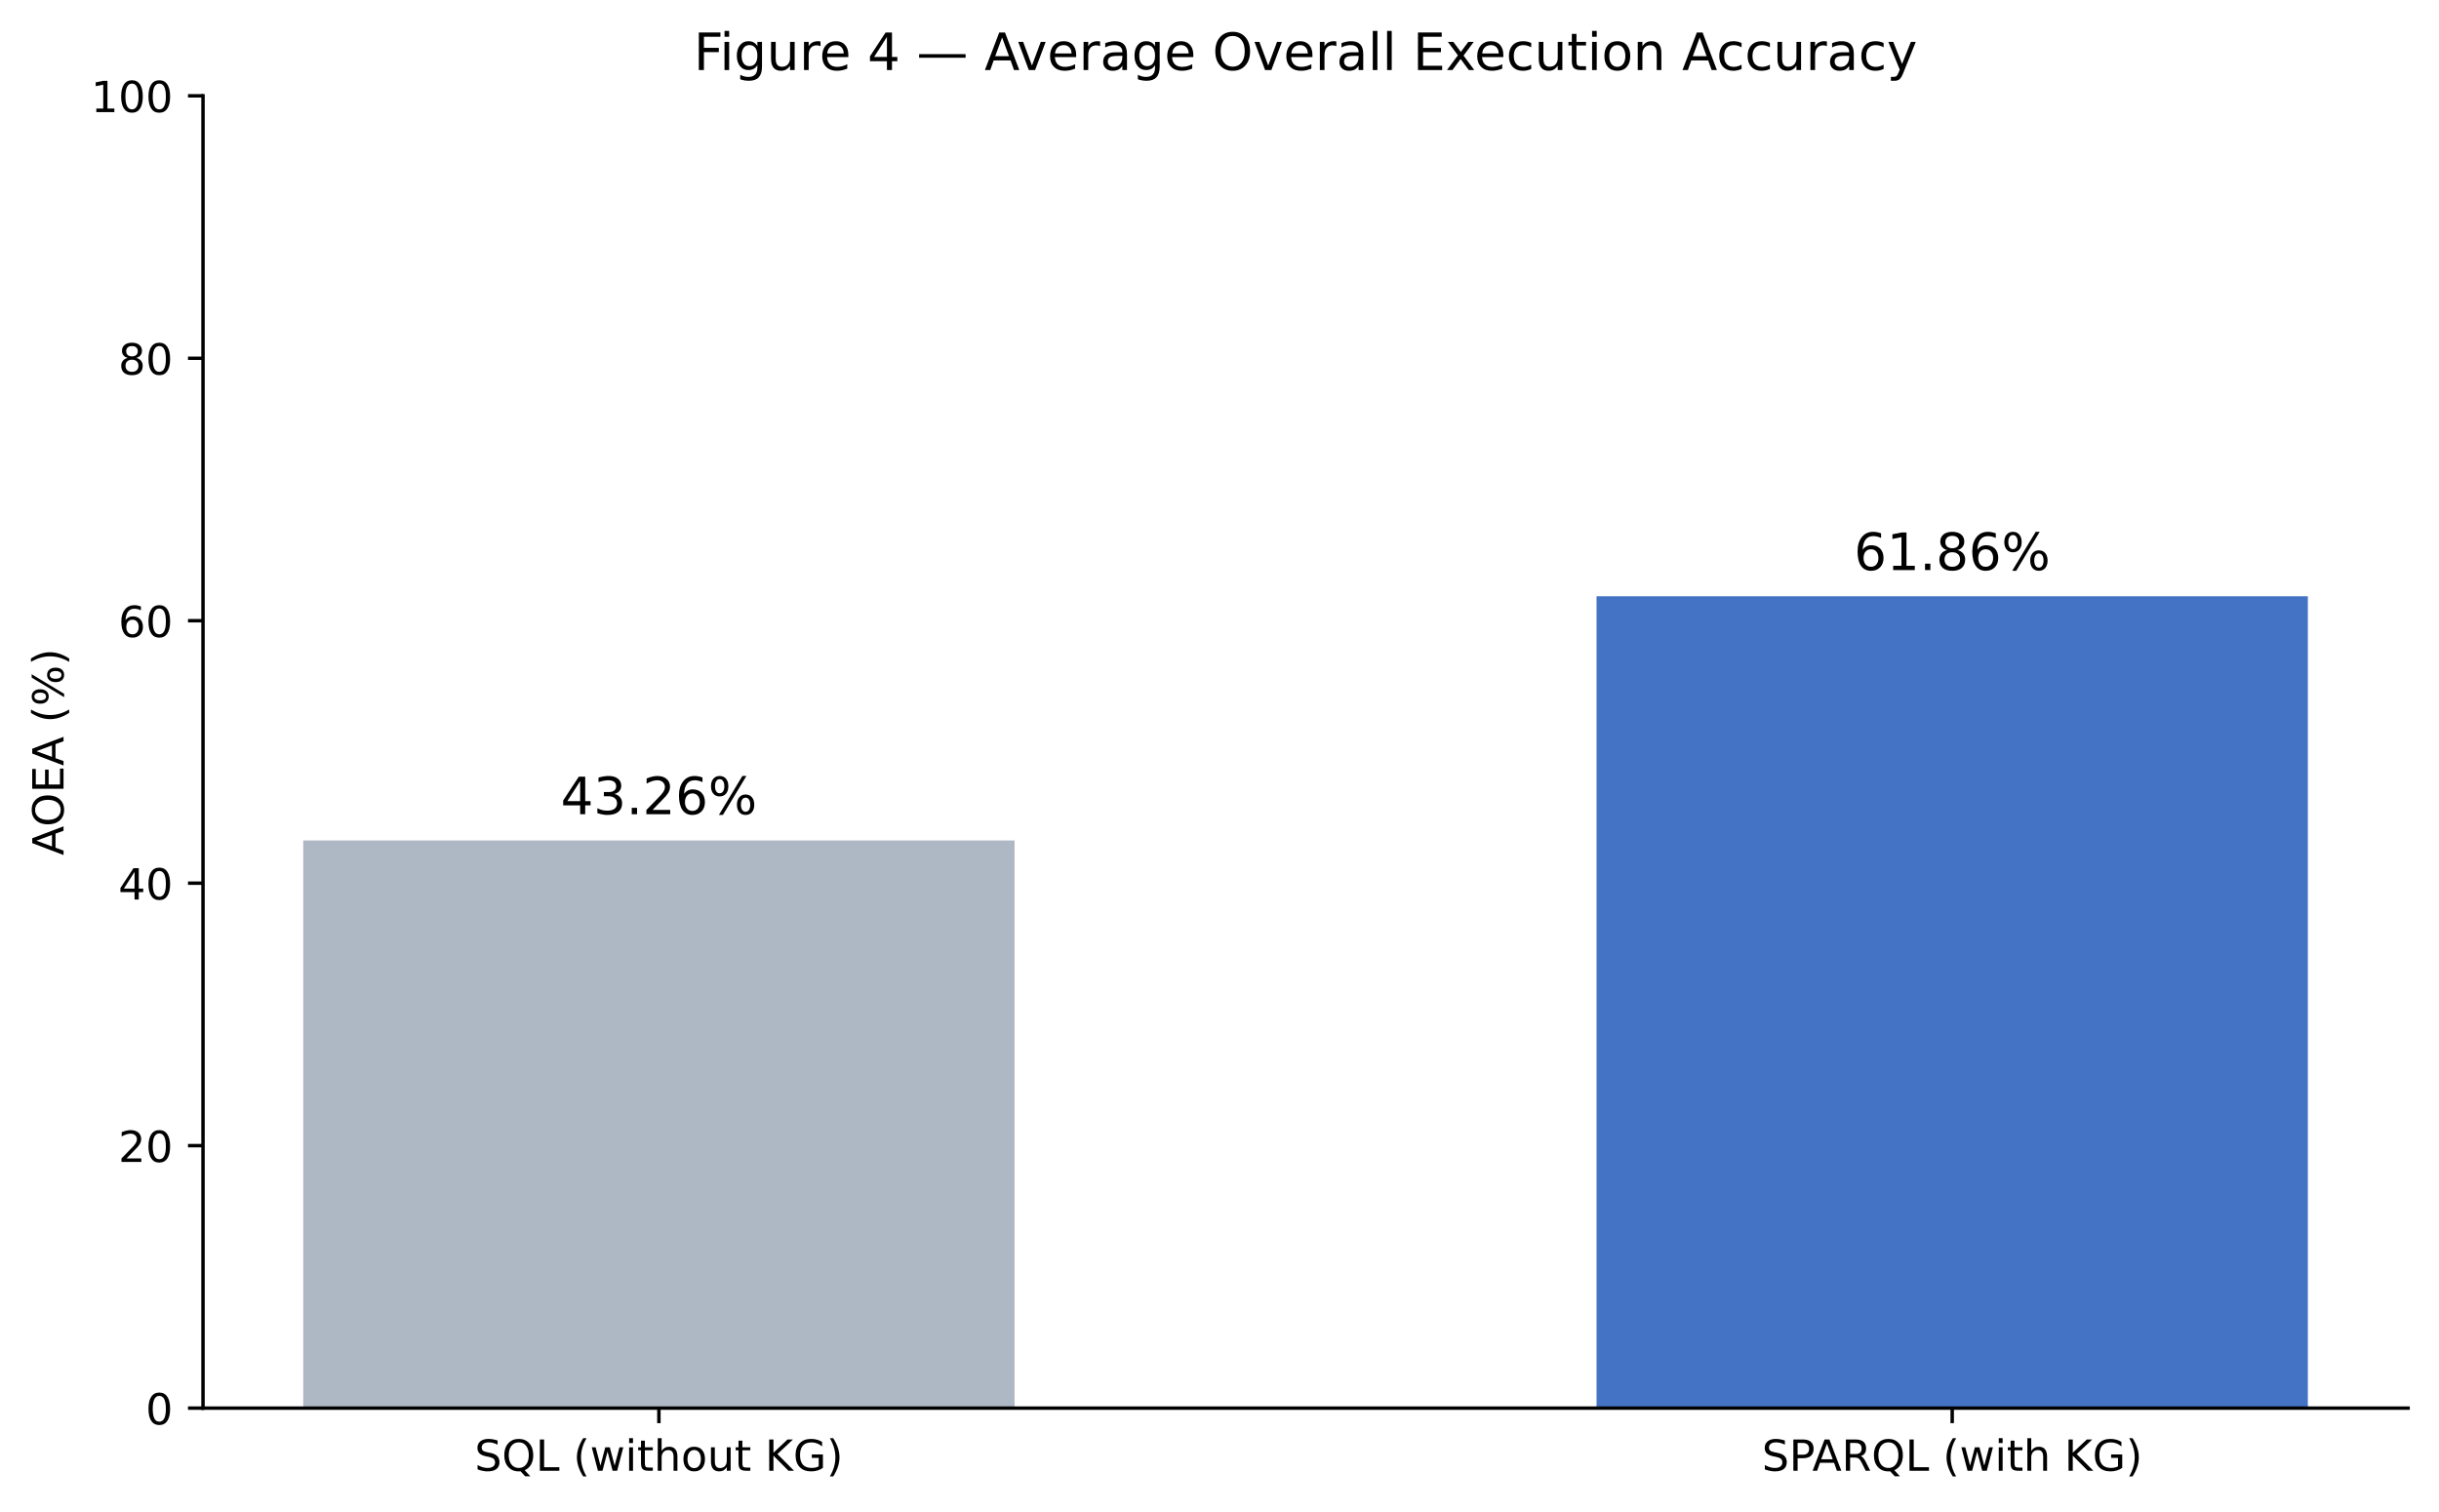
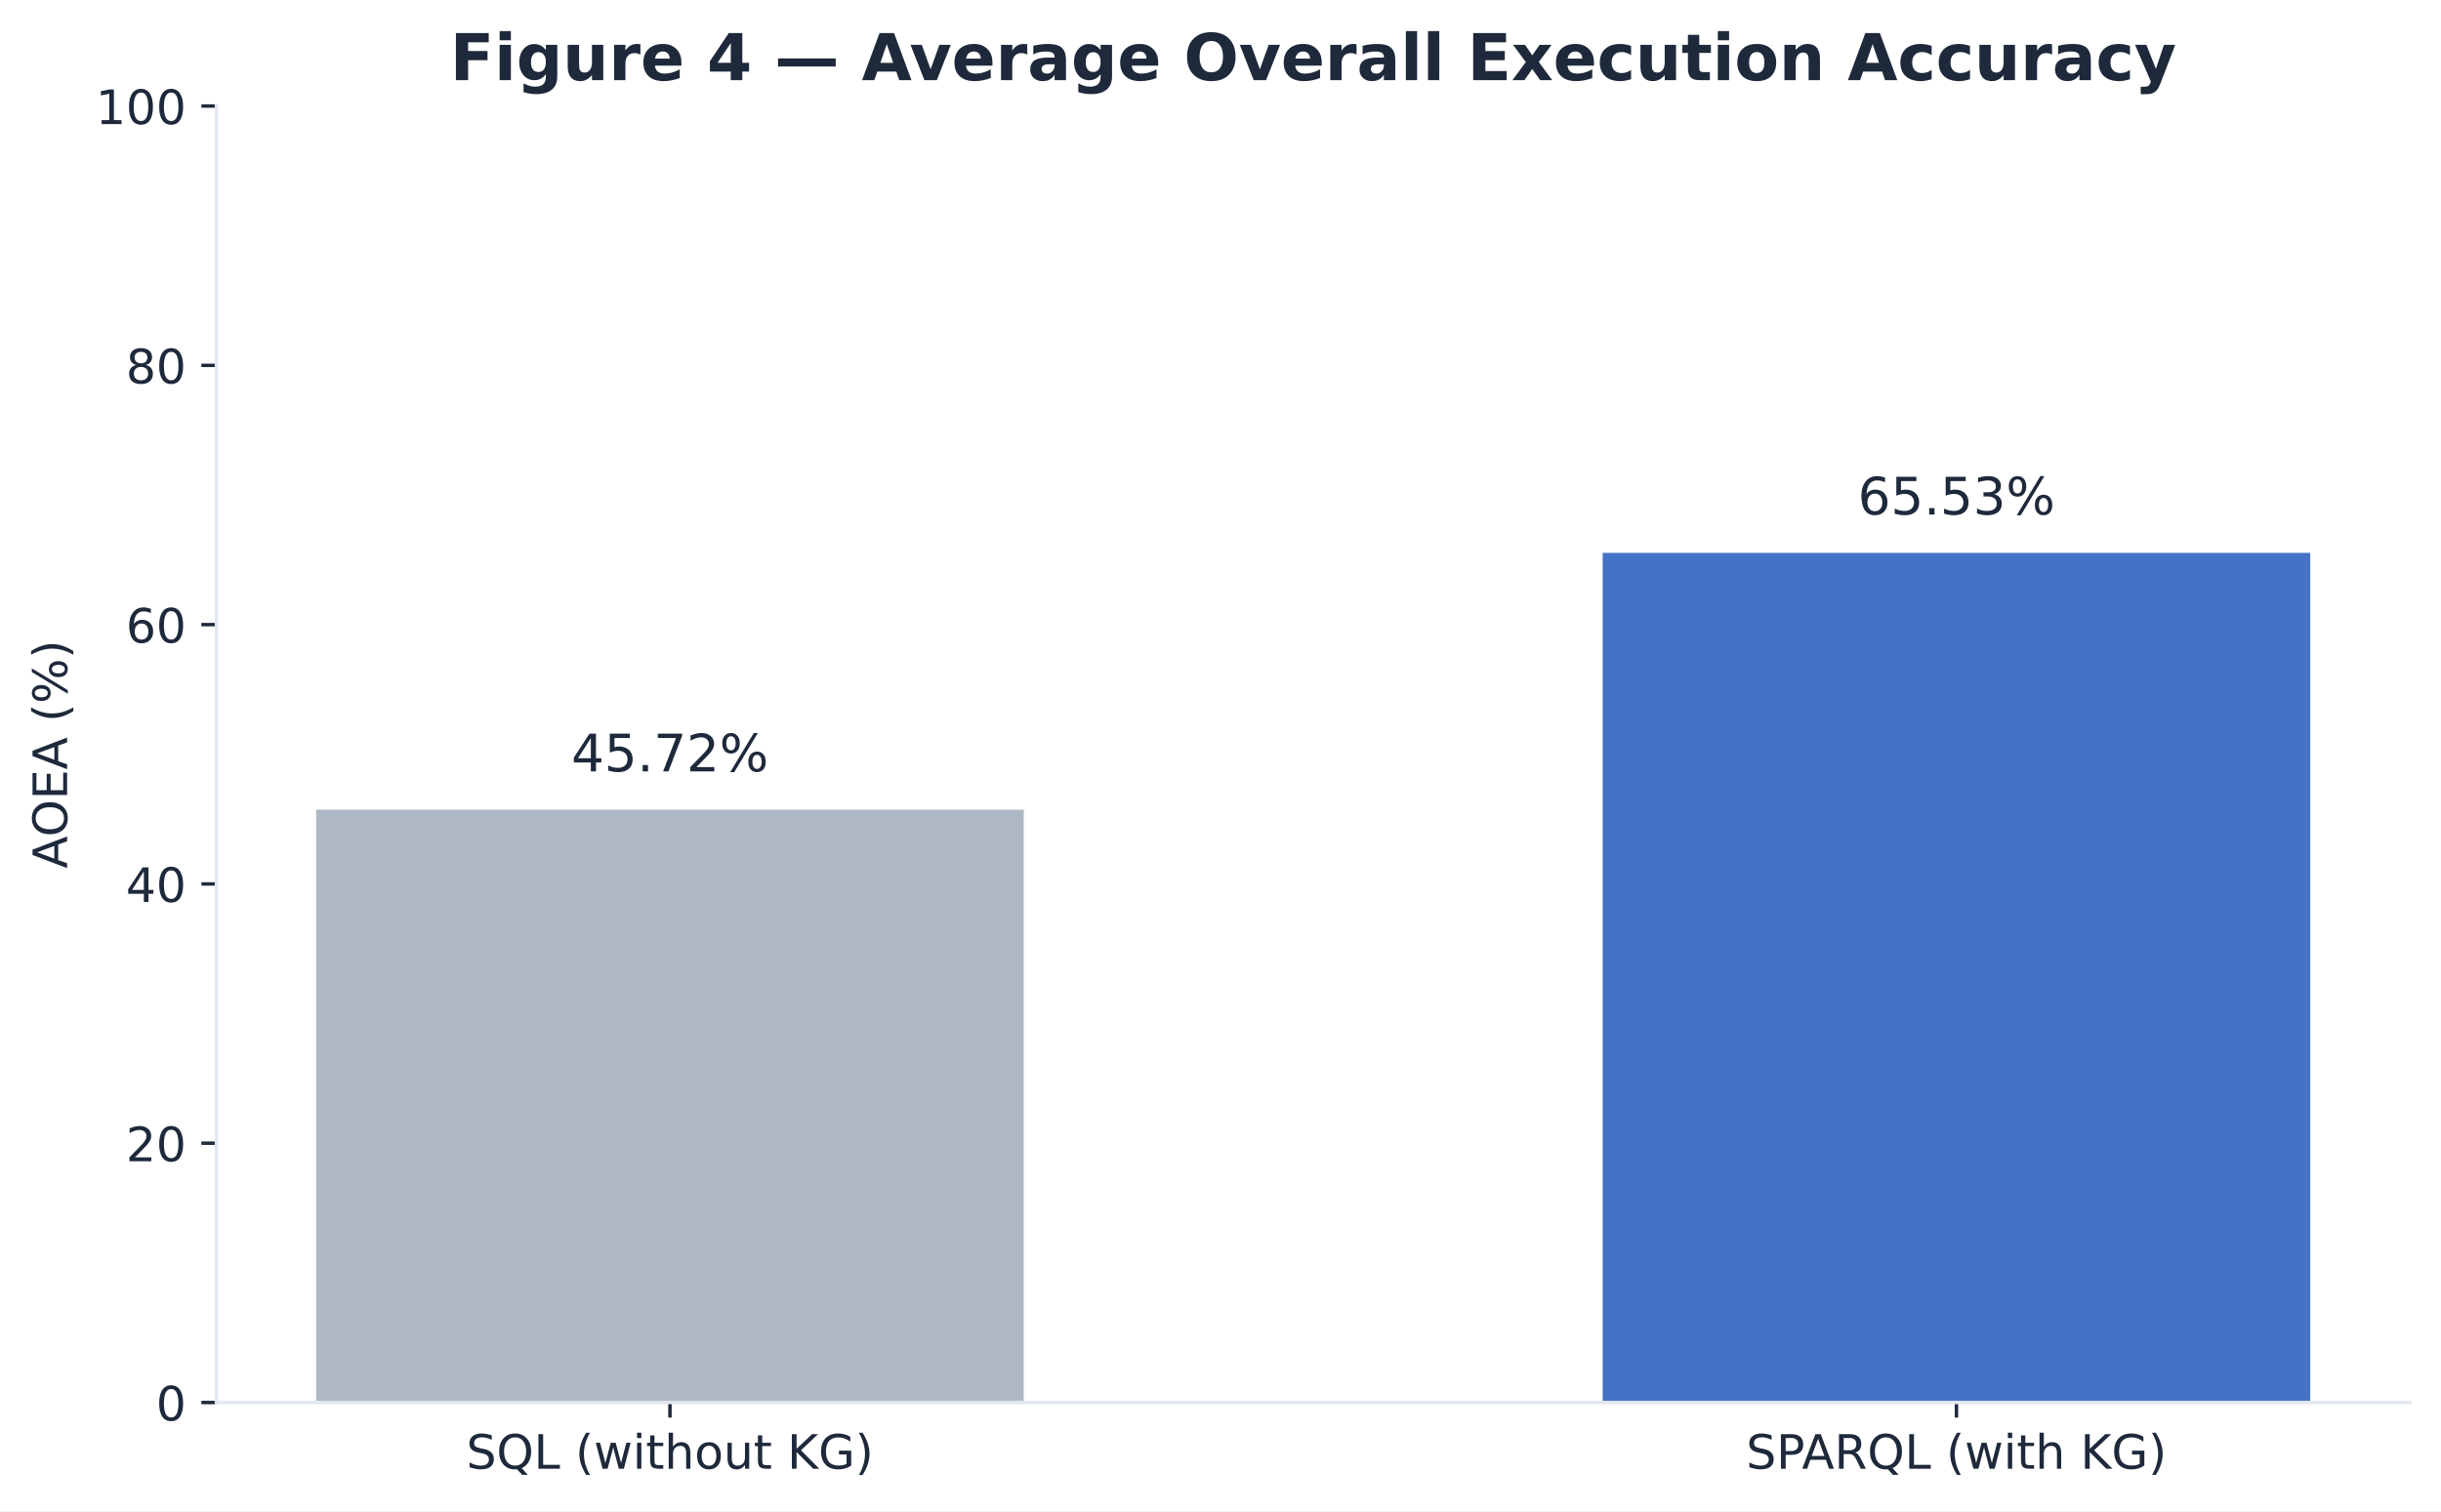
- <svg xmlns="http://www.w3.org/2000/svg" xmlns:xlink="http://www.w3.org/1999/xlink" width="568.125pt" height="352.237pt" viewBox="0 0 568.125 352.237" version="1.1">
+ <svg xmlns="http://www.w3.org/2000/svg" xmlns:xlink="http://www.w3.org/1999/xlink" width="566.036pt" height="350.519pt" viewBox="0 0 566.036 350.519" version="1.1">
  <defs>
    <style type="text/css">*{stroke-linejoin: round; stroke-linecap: butt}</style>
  </defs>
  <g id="figure_1">
    <g id="patch_1">
-       <path d="M 0 352.237  L 568.125 352.237  L 568.125 0  L 0 0  z " style="fill: #ffffff" />
+       <path d="M 0 350.519  L 566.036 350.519  L 566.036 0  L 0 0  z " style="fill: #ffffff" />
    </g>
    <g id="axes_1">
      <g id="patch_2">
-         <path d="M 47.288 328.036  L 560.925 328.036  L 560.925 22.318  L 47.288 22.318  z " style="fill: #ffffff" />
+         <path d="M 50.196 325.318  L 558.836 325.318  L 558.836 24.598  L 50.196 24.598  z " style="fill: #ffffff" />
      </g>
      <g id="patch_3">
-         <path d="M 70.635 328.036  L 236.324 328.036  L 236.324 195.795  L 70.635 195.795  z " clip-path="url(#p7112690b7d)" style="fill: #aeb7c4" />
+         <path d="M 73.316 325.318  L 237.394 325.318  L 237.394 187.826  L 73.316 187.826  z " clip-path="url(#p7157baded5)" style="fill: #aeb7c4" />
      </g>
      <g id="patch_4">
-         <path d="M 371.888 328.036  L 537.578 328.036  L 537.578 138.917  L 371.888 138.917  z " clip-path="url(#p7112690b7d)" style="fill: #4472c4" />
+         <path d="M 371.639 325.318  L 535.716 325.318  L 535.716 128.241  L 371.639 128.241  z " clip-path="url(#p7157baded5)" style="fill: #4472c4" />
      </g>
      <g id="matplotlib.axis_1">
        <g id="xtick_1">
          <g id="line2d_1">
            <defs>
-               <path id="mfce8370726" d="M 0 0  L 0 3.5  " style="stroke: #000000; stroke-width: 0.8" />
+               <path id="maf6b4e44f2" d="M 0 0  L 0 3.5  " style="stroke: #1e293b; stroke-width: 0.8" />
            </defs>
            <g>
-               <use xlink:href="#mfce8370726" x="153.479" y="328.036" style="stroke: #000000; stroke-width: 0.8" />
+               <use xlink:href="#maf6b4e44f2" x="155.355" y="325.318" style="fill: #1e293b; stroke: #1e293b; stroke-width: 0.8" />
            </g>
          </g>
          <g id="text_1">
-             <g transform="translate(110.5552 342.6342) scale(0.1 -0.1)">
-               <defs>
-                 <path id="DejaVuSans-36" d="M 3425 4513  L 3425 3897  Q 3066 4069 2747 4153  Q 2428 4238 2131 4238  Q 1616 4238 1336 4038  Q 1056 3838 1056 3469  Q 1056 3159 1242 3001  Q 1428 2844 1947 2747  L 2328 2669  Q 3034 2534 3370 2195  Q 3706 1856 3706 1288  Q 3706 609 3251 259  Q 2797 -91 1919 -91  Q 1588 -91 1214 -16  Q 841 59 441 206  L 441 856  Q 825 641 1194 531  Q 1563 422 1919 422  Q 2459 422 2753 634  Q 3047 847 3047 1241  Q 3047 1584 2836 1778  Q 2625 1972 2144 2069  L 1759 2144  Q 1053 2284 737 2584  Q 422 2884 422 3419  Q 422 4038 858 4394  Q 1294 4750 2059 4750  Q 2388 4750 2728 4690  Q 3069 4631 3425 4513  z " transform="scale(0.015625)" />
-                 <path id="DejaVuSans-34" d="M 2522 4238  Q 1834 4238 1429 3725  Q 1025 3213 1025 2328  Q 1025 1447 1429 934  Q 1834 422 2522 422  Q 3209 422 3611 934  Q 4013 1447 4013 2328  Q 4013 3213 3611 3725  Q 3209 4238 2522 4238  z M 3406 84  L 4238 -825  L 3475 -825  L 2784 -78  Q 2681 -84 2626 -87  Q 2572 -91 2522 -91  Q 1538 -91 948 567  Q 359 1225 359 2328  Q 359 3434 948 4092  Q 1538 4750 2522 4750  Q 3503 4750 4090 4092  Q 4678 3434 4678 2328  Q 4678 1516 4351 937  Q 4025 359 3406 84  z " transform="scale(0.015625)" />
-                 <path id="DejaVuSans-2f" d="M 628 4666  L 1259 4666  L 1259 531  L 3531 531  L 3531 0  L 628 0  L 628 4666  z " transform="scale(0.015625)" />
-                 <path id="DejaVuSans-3" transform="scale(0.015625)" />
-                 <path id="DejaVuSans-b" d="M 1984 4856  Q 1566 4138 1362 3434  Q 1159 2731 1159 2009  Q 1159 1288 1364 580  Q 1569 -128 1984 -844  L 1484 -844  Q 1016 -109 783 600  Q 550 1309 550 2009  Q 550 2706 781 3412  Q 1013 4119 1484 4856  L 1984 4856  z " transform="scale(0.015625)" />
-                 <path id="DejaVuSans-5a" d="M 269 3500  L 844 3500  L 1563 769  L 2278 3500  L 2956 3500  L 3675 769  L 4391 3500  L 4966 3500  L 4050 0  L 3372 0  L 2619 2869  L 1863 0  L 1184 0  L 269 3500  z " transform="scale(0.015625)" />
-                 <path id="DejaVuSans-4c" d="M 603 3500  L 1178 3500  L 1178 0  L 603 0  L 603 3500  z M 603 4863  L 1178 4863  L 1178 4134  L 603 4134  L 603 4863  z " transform="scale(0.015625)" />
-                 <path id="DejaVuSans-57" d="M 1172 4494  L 1172 3500  L 2356 3500  L 2356 3053  L 1172 3053  L 1172 1153  Q 1172 725 1289 603  Q 1406 481 1766 481  L 2356 481  L 2356 0  L 1766 0  Q 1100 0 847 248  Q 594 497 594 1153  L 594 3053  L 172 3053  L 172 3500  L 594 3500  L 594 4494  L 1172 4494  z " transform="scale(0.015625)" />
-                 <path id="DejaVuSans-4b" d="M 3513 2113  L 3513 0  L 2938 0  L 2938 2094  Q 2938 2591 2744 2837  Q 2550 3084 2163 3084  Q 1697 3084 1428 2787  Q 1159 2491 1159 1978  L 1159 0  L 581 0  L 581 4863  L 1159 4863  L 1159 2956  Q 1366 3272 1645 3428  Q 1925 3584 2291 3584  Q 2894 3584 3203 3211  Q 3513 2838 3513 2113  z " transform="scale(0.015625)" />
-                 <path id="DejaVuSans-52" d="M 1959 3097  Q 1497 3097 1228 2736  Q 959 2375 959 1747  Q 959 1119 1226 758  Q 1494 397 1959 397  Q 2419 397 2687 759  Q 2956 1122 2956 1747  Q 2956 2369 2687 2733  Q 2419 3097 1959 3097  z M 1959 3584  Q 2709 3584 3137 3096  Q 3566 2609 3566 1747  Q 3566 888 3137 398  Q 2709 -91 1959 -91  Q 1206 -91 779 398  Q 353 888 353 1747  Q 353 2609 779 3096  Q 1206 3584 1959 3584  z " transform="scale(0.015625)" />
-                 <path id="DejaVuSans-58" d="M 544 1381  L 544 3500  L 1119 3500  L 1119 1403  Q 1119 906 1312 657  Q 1506 409 1894 409  Q 2359 409 2629 706  Q 2900 1003 2900 1516  L 2900 3500  L 3475 3500  L 3475 0  L 2900 0  L 2900 538  Q 2691 219 2414 64  Q 2138 -91 1772 -91  Q 1169 -91 856 284  Q 544 659 544 1381  z M 1991 3584  L 1991 3584  z " transform="scale(0.015625)" />
-                 <path id="DejaVuSans-2e" d="M 628 4666  L 1259 4666  L 1259 2694  L 3353 4666  L 4166 4666  L 1850 2491  L 4331 0  L 3500 0  L 1259 2247  L 1259 0  L 628 0  L 628 4666  z " transform="scale(0.015625)" />
-                 <path id="DejaVuSans-2a" d="M 3809 666  L 3809 1919  L 2778 1919  L 2778 2438  L 4434 2438  L 4434 434  Q 4069 175 3628 42  Q 3188 -91 2688 -91  Q 1594 -91 976 548  Q 359 1188 359 2328  Q 359 3472 976 4111  Q 1594 4750 2688 4750  Q 3144 4750 3555 4637  Q 3966 4525 4313 4306  L 4313 3634  Q 3963 3931 3569 4081  Q 3175 4231 2741 4231  Q 1884 4231 1454 3753  Q 1025 3275 1025 2328  Q 1025 1384 1454 906  Q 1884 428 2741 428  Q 3075 428 3337 486  Q 3600 544 3809 666  z " transform="scale(0.015625)" />
-                 <path id="DejaVuSans-c" d="M 513 4856  L 1013 4856  Q 1481 4119 1714 3412  Q 1947 2706 1947 2009  Q 1947 1309 1714 600  Q 1481 -109 1013 -844  L 513 -844  Q 928 -128 1133 580  Q 1338 1288 1338 2009  Q 1338 2731 1133 3434  Q 928 4138 513 4856  z " transform="scale(0.015625)" />
-               </defs>
-               <use xlink:href="#DejaVuSans-36" />
-               <use xlink:href="#DejaVuSans-34" transform="translate(63.48438 0)" />
-               <use xlink:href="#DejaVuSans-2f" transform="translate(142.2031 0)" />
-               <use xlink:href="#DejaVuSans-3" transform="translate(197.9219 0)" />
-               <use xlink:href="#DejaVuSans-b" transform="translate(229.7031 0)" />
-               <use xlink:href="#DejaVuSans-5a" transform="translate(268.7188 0)" />
-               <use xlink:href="#DejaVuSans-4c" transform="translate(350.5 0)" />
-               <use xlink:href="#DejaVuSans-57" transform="translate(378.2812 0)" />
-               <use xlink:href="#DejaVuSans-4b" transform="translate(417.4844 0)" />
-               <use xlink:href="#DejaVuSans-52" transform="translate(480.8594 0)" />
-               <use xlink:href="#DejaVuSans-58" transform="translate(542.0469 0)" />
-               <use xlink:href="#DejaVuSans-57" transform="translate(605.4219 0)" />
-               <use xlink:href="#DejaVuSans-3" transform="translate(644.625 0)" />
-               <use xlink:href="#DejaVuSans-2e" transform="translate(676.4062 0)" />
-               <use xlink:href="#DejaVuSans-2a" transform="translate(741.9844 0)" />
-               <use xlink:href="#DejaVuSans-c" transform="translate(819.4688 0)" />
-             </g>
+             <text style="font-size: 11px; font-family: 'DejaVu Sans'; text-anchor: middle; fill: #1e293b" x="155.355" y="340.676" transform="rotate(-0 155.355 340.6759)">SQL (without KG)</text>
          </g>
        </g>
        <g id="xtick_2">
          <g id="line2d_2">
            <g>
-               <use xlink:href="#mfce8370726" x="454.733" y="328.036" style="stroke: #000000; stroke-width: 0.8" />
+               <use xlink:href="#maf6b4e44f2" x="453.678" y="325.318" style="fill: #1e293b; stroke: #1e293b; stroke-width: 0.8" />
            </g>
          </g>
          <g id="text_2">
-             <g transform="translate(410.4074 342.6342) scale(0.1 -0.1)">
-               <defs>
-                 <path id="DejaVuSans-33" d="M 1259 4147  L 1259 2394  L 2053 2394  Q 2494 2394 2734 2622  Q 2975 2850 2975 3272  Q 2975 3691 2734 3919  Q 2494 4147 2053 4147  L 1259 4147  z M 628 4666  L 2053 4666  Q 2838 4666 3239 4311  Q 3641 3956 3641 3272  Q 3641 2581 3239 2228  Q 2838 1875 2053 1875  L 1259 1875  L 1259 0  L 628 0  L 628 4666  z " transform="scale(0.015625)" />
-                 <path id="DejaVuSans-24" d="M 2188 4044  L 1331 1722  L 3047 1722  L 2188 4044  z M 1831 4666  L 2547 4666  L 4325 0  L 3669 0  L 3244 1197  L 1141 1197  L 716 0  L 50 0  L 1831 4666  z " transform="scale(0.015625)" />
-                 <path id="DejaVuSans-35" d="M 2841 2188  Q 3044 2119 3236 1894  Q 3428 1669 3622 1275  L 4263 0  L 3584 0  L 2988 1197  Q 2756 1666 2539 1819  Q 2322 1972 1947 1972  L 1259 1972  L 1259 0  L 628 0  L 628 4666  L 2053 4666  Q 2853 4666 3247 4331  Q 3641 3997 3641 3322  Q 3641 2881 3436 2590  Q 3231 2300 2841 2188  z M 1259 4147  L 1259 2491  L 2053 2491  Q 2509 2491 2742 2702  Q 2975 2913 2975 3322  Q 2975 3731 2742 3939  Q 2509 4147 2053 4147  L 1259 4147  z " transform="scale(0.015625)" />
-               </defs>
-               <use xlink:href="#DejaVuSans-36" />
-               <use xlink:href="#DejaVuSans-33" transform="translate(63.48438 0)" />
-               <use xlink:href="#DejaVuSans-24" transform="translate(117.3906 0)" />
-               <use xlink:href="#DejaVuSans-35" transform="translate(185.7969 0)" />
-               <use xlink:href="#DejaVuSans-34" transform="translate(255.2812 0)" />
-               <use xlink:href="#DejaVuSans-2f" transform="translate(334 0)" />
-               <use xlink:href="#DejaVuSans-3" transform="translate(389.7188 0)" />
-               <use xlink:href="#DejaVuSans-b" transform="translate(421.5 0)" />
-               <use xlink:href="#DejaVuSans-5a" transform="translate(460.5156 0)" />
-               <use xlink:href="#DejaVuSans-4c" transform="translate(542.2969 0)" />
-               <use xlink:href="#DejaVuSans-57" transform="translate(570.0781 0)" />
-               <use xlink:href="#DejaVuSans-4b" transform="translate(609.2812 0)" />
-               <use xlink:href="#DejaVuSans-3" transform="translate(672.6562 0)" />
-               <use xlink:href="#DejaVuSans-2e" transform="translate(704.4375 0)" />
-               <use xlink:href="#DejaVuSans-2a" transform="translate(770.0156 0)" />
-               <use xlink:href="#DejaVuSans-c" transform="translate(847.5 0)" />
-             </g>
+             <text style="font-size: 11px; font-family: 'DejaVu Sans'; text-anchor: middle; fill: #1e293b" x="453.678" y="340.676" transform="rotate(-0 453.6775 340.6759)">SPARQL (with KG)</text>
          </g>
        </g>
      </g>
      <g id="matplotlib.axis_2">
        <g id="ytick_1">
          <g id="line2d_3">
            <defs>
-               <path id="m9ce02c6e89" d="M 0 0  L -3.5 0  " style="stroke: #000000; stroke-width: 0.8" />
+               <path id="m8d1db2771f" d="M 0 0  L -3.5 0  " style="stroke: #1e293b; stroke-width: 0.8" />
            </defs>
            <g>
-               <use xlink:href="#m9ce02c6e89" x="47.288" y="328.036" style="stroke: #000000; stroke-width: 0.8" />
+               <use xlink:href="#m8d1db2771f" x="50.196" y="325.318" style="fill: #1e293b; stroke: #1e293b; stroke-width: 0.8" />
            </g>
          </g>
          <g id="text_3">
-             <g transform="translate(33.925 331.8346) scale(0.1 -0.1)">
-               <defs>
-                 <path id="DejaVuSans-13" d="M 2034 4250  Q 1547 4250 1301 3770  Q 1056 3291 1056 2328  Q 1056 1369 1301 889  Q 1547 409 2034 409  Q 2525 409 2770 889  Q 3016 1369 3016 2328  Q 3016 3291 2770 3770  Q 2525 4250 2034 4250  z M 2034 4750  Q 2819 4750 3233 4129  Q 3647 3509 3647 2328  Q 3647 1150 3233 529  Q 2819 -91 2034 -91  Q 1250 -91 836 529  Q 422 1150 422 2328  Q 422 3509 836 4129  Q 1250 4750 2034 4750  z " transform="scale(0.015625)" />
-               </defs>
-               <use xlink:href="#DejaVuSans-13" />
-             </g>
+             <text style="font-size: 11px; font-family: 'DejaVu Sans'; text-anchor: end; fill: #1e293b" x="43.196" y="329.496" transform="rotate(-0 43.19625 329.4964)">0</text>
          </g>
        </g>
        <g id="ytick_2">
          <g id="line2d_4">
            <g>
-               <use xlink:href="#m9ce02c6e89" x="47.288" y="266.892" style="stroke: #000000; stroke-width: 0.8" />
+               <use xlink:href="#m8d1db2771f" x="50.196" y="265.174" style="fill: #1e293b; stroke: #1e293b; stroke-width: 0.8" />
            </g>
          </g>
          <g id="text_4">
-             <g transform="translate(27.5625 270.6911) scale(0.1 -0.1)">
-               <defs>
-                 <path id="DejaVuSans-15" d="M 1228 531  L 3431 531  L 3431 0  L 469 0  L 469 531  Q 828 903 1448 1529  Q 2069 2156 2228 2338  Q 2531 2678 2651 2914  Q 2772 3150 2772 3378  Q 2772 3750 2511 3984  Q 2250 4219 1831 4219  Q 1534 4219 1204 4116  Q 875 4013 500 3803  L 500 4441  Q 881 4594 1212 4672  Q 1544 4750 1819 4750  Q 2544 4750 2975 4387  Q 3406 4025 3406 3419  Q 3406 3131 3298 2873  Q 3191 2616 2906 2266  Q 2828 2175 2409 1742  Q 1991 1309 1228 531  z " transform="scale(0.015625)" />
-               </defs>
-               <use xlink:href="#DejaVuSans-15" />
-               <use xlink:href="#DejaVuSans-13" transform="translate(63.625 0)" />
-             </g>
+             <text style="font-size: 11px; font-family: 'DejaVu Sans'; text-anchor: end; fill: #1e293b" x="43.196" y="269.352" transform="rotate(-0 43.19625 269.3524)">20</text>
          </g>
        </g>
        <g id="ytick_3">
          <g id="line2d_5">
            <g>
-               <use xlink:href="#m9ce02c6e89" x="47.288" y="205.749" style="stroke: #000000; stroke-width: 0.8" />
+               <use xlink:href="#m8d1db2771f" x="50.196" y="205.03" style="fill: #1e293b; stroke: #1e293b; stroke-width: 0.8" />
            </g>
          </g>
          <g id="text_5">
-             <g transform="translate(27.5625 209.5475) scale(0.1 -0.1)">
-               <defs>
-                 <path id="DejaVuSans-17" d="M 2419 4116  L 825 1625  L 2419 1625  L 2419 4116  z M 2253 4666  L 3047 4666  L 3047 1625  L 3713 1625  L 3713 1100  L 3047 1100  L 3047 0  L 2419 0  L 2419 1100  L 313 1100  L 313 1709  L 2253 4666  z " transform="scale(0.015625)" />
-               </defs>
-               <use xlink:href="#DejaVuSans-17" />
-               <use xlink:href="#DejaVuSans-13" transform="translate(63.625 0)" />
-             </g>
+             <text style="font-size: 11px; font-family: 'DejaVu Sans'; text-anchor: end; fill: #1e293b" x="43.196" y="209.208" transform="rotate(-0 43.19625 209.2084)">40</text>
          </g>
        </g>
        <g id="ytick_4">
          <g id="line2d_6">
            <g>
-               <use xlink:href="#m9ce02c6e89" x="47.288" y="144.605" style="stroke: #000000; stroke-width: 0.8" />
+               <use xlink:href="#m8d1db2771f" x="50.196" y="144.886" style="fill: #1e293b; stroke: #1e293b; stroke-width: 0.8" />
            </g>
          </g>
          <g id="text_6">
-             <g transform="translate(27.5625 148.404) scale(0.1 -0.1)">
-               <defs>
-                 <path id="DejaVuSans-19" d="M 2113 2584  Q 1688 2584 1439 2293  Q 1191 2003 1191 1497  Q 1191 994 1439 701  Q 1688 409 2113 409  Q 2538 409 2786 701  Q 3034 994 3034 1497  Q 3034 2003 2786 2293  Q 2538 2584 2113 2584  z M 3366 4563  L 3366 3988  Q 3128 4100 2886 4159  Q 2644 4219 2406 4219  Q 1781 4219 1451 3797  Q 1122 3375 1075 2522  Q 1259 2794 1537 2939  Q 1816 3084 2150 3084  Q 2853 3084 3261 2657  Q 3669 2231 3669 1497  Q 3669 778 3244 343  Q 2819 -91 2113 -91  Q 1303 -91 875 529  Q 447 1150 447 2328  Q 447 3434 972 4092  Q 1497 4750 2381 4750  Q 2619 4750 2861 4703  Q 3103 4656 3366 4563  z " transform="scale(0.015625)" />
-               </defs>
-               <use xlink:href="#DejaVuSans-19" />
-               <use xlink:href="#DejaVuSans-13" transform="translate(63.625 0)" />
-             </g>
+             <text style="font-size: 11px; font-family: 'DejaVu Sans'; text-anchor: end; fill: #1e293b" x="43.196" y="149.064" transform="rotate(-0 43.19625 149.0644)">60</text>
          </g>
        </g>
        <g id="ytick_5">
          <g id="line2d_7">
            <g>
-               <use xlink:href="#m9ce02c6e89" x="47.288" y="83.462" style="stroke: #000000; stroke-width: 0.8" />
+               <use xlink:href="#m8d1db2771f" x="50.196" y="84.742" style="fill: #1e293b; stroke: #1e293b; stroke-width: 0.8" />
            </g>
          </g>
          <g id="text_7">
-             <g transform="translate(27.5625 87.26048) scale(0.1 -0.1)">
-               <defs>
-                 <path id="DejaVuSans-1b" d="M 2034 2216  Q 1584 2216 1326 1975  Q 1069 1734 1069 1313  Q 1069 891 1326 650  Q 1584 409 2034 409  Q 2484 409 2743 651  Q 3003 894 3003 1313  Q 3003 1734 2745 1975  Q 2488 2216 2034 2216  z M 1403 2484  Q 997 2584 770 2862  Q 544 3141 544 3541  Q 544 4100 942 4425  Q 1341 4750 2034 4750  Q 2731 4750 3128 4425  Q 3525 4100 3525 3541  Q 3525 3141 3298 2862  Q 3072 2584 2669 2484  Q 3125 2378 3379 2068  Q 3634 1759 3634 1313  Q 3634 634 3220 271  Q 2806 -91 2034 -91  Q 1263 -91 848 271  Q 434 634 434 1313  Q 434 1759 690 2068  Q 947 2378 1403 2484  z M 1172 3481  Q 1172 3119 1398 2916  Q 1625 2713 2034 2713  Q 2441 2713 2670 2916  Q 2900 3119 2900 3481  Q 2900 3844 2670 4047  Q 2441 4250 2034 4250  Q 1625 4250 1398 4047  Q 1172 3844 1172 3481  z " transform="scale(0.015625)" />
-               </defs>
-               <use xlink:href="#DejaVuSans-1b" />
-               <use xlink:href="#DejaVuSans-13" transform="translate(63.625 0)" />
-             </g>
+             <text style="font-size: 11px; font-family: 'DejaVu Sans'; text-anchor: end; fill: #1e293b" x="43.196" y="88.92" transform="rotate(-0 43.19625 88.92037)">80</text>
          </g>
        </g>
        <g id="ytick_6">
          <g id="line2d_8">
            <g>
-               <use xlink:href="#m9ce02c6e89" x="47.288" y="22.318" style="stroke: #000000; stroke-width: 0.8" />
+               <use xlink:href="#m8d1db2771f" x="50.196" y="24.598" style="fill: #1e293b; stroke: #1e293b; stroke-width: 0.8" />
            </g>
          </g>
          <g id="text_8">
-             <g transform="translate(21.2 26.11695) scale(0.1 -0.1)">
-               <defs>
-                 <path id="DejaVuSans-14" d="M 794 531  L 1825 531  L 1825 4091  L 703 3866  L 703 4441  L 1819 4666  L 2450 4666  L 2450 531  L 3481 531  L 3481 0  L 794 0  L 794 531  z " transform="scale(0.015625)" />
-               </defs>
-               <use xlink:href="#DejaVuSans-14" />
-               <use xlink:href="#DejaVuSans-13" transform="translate(63.625 0)" />
-               <use xlink:href="#DejaVuSans-13" transform="translate(127.25 0)" />
-             </g>
+             <text style="font-size: 11px; font-family: 'DejaVu Sans'; text-anchor: end; fill: #1e293b" x="43.196" y="28.776" transform="rotate(-0 43.19625 28.77637)">100</text>
          </g>
        </g>
        <g id="text_9">
-           <g transform="translate(14.79766 199.2668) rotate(-90) scale(0.1 -0.1)">
-             <defs>
-               <path id="DejaVuSans-32" d="M 2522 4238  Q 1834 4238 1429 3725  Q 1025 3213 1025 2328  Q 1025 1447 1429 934  Q 1834 422 2522 422  Q 3209 422 3611 934  Q 4013 1447 4013 2328  Q 4013 3213 3611 3725  Q 3209 4238 2522 4238  z M 2522 4750  Q 3503 4750 4090 4092  Q 4678 3434 4678 2328  Q 4678 1225 4090 567  Q 3503 -91 2522 -91  Q 1538 -91 948 565  Q 359 1222 359 2328  Q 359 3434 948 4092  Q 1538 4750 2522 4750  z " transform="scale(0.015625)" />
-               <path id="DejaVuSans-28" d="M 628 4666  L 3578 4666  L 3578 4134  L 1259 4134  L 1259 2753  L 3481 2753  L 3481 2222  L 1259 2222  L 1259 531  L 3634 531  L 3634 0  L 628 0  L 628 4666  z " transform="scale(0.015625)" />
-               <path id="DejaVuSans-8" d="M 4653 2053  Q 4381 2053 4226 1822  Q 4072 1591 4072 1178  Q 4072 772 4226 539  Q 4381 306 4653 306  Q 4919 306 5073 539  Q 5228 772 5228 1178  Q 5228 1588 5073 1820  Q 4919 2053 4653 2053  z M 4653 2450  Q 5147 2450 5437 2106  Q 5728 1763 5728 1178  Q 5728 594 5436 251  Q 5144 -91 4653 -91  Q 4153 -91 3862 251  Q 3572 594 3572 1178  Q 3572 1766 3864 2108  Q 4156 2450 4653 2450  z M 1428 4353  Q 1159 4353 1004 4120  Q 850 3888 850 3481  Q 850 3069 1003 2837  Q 1156 2606 1428 2606  Q 1700 2606 1854 2837  Q 2009 3069 2009 3481  Q 2009 3884 1853 4118  Q 1697 4353 1428 4353  z M 4250 4750  L 4750 4750  L 1831 -91  L 1331 -91  L 4250 4750  z M 1428 4750  Q 1922 4750 2215 4408  Q 2509 4066 2509 3481  Q 2509 2891 2217 2550  Q 1925 2209 1428 2209  Q 931 2209 642 2551  Q 353 2894 353 3481  Q 353 4063 643 4406  Q 934 4750 1428 4750  z " transform="scale(0.015625)" />
-             </defs>
-             <use xlink:href="#DejaVuSans-24" />
-             <use xlink:href="#DejaVuSans-32" transform="translate(66.65625 0)" />
-             <use xlink:href="#DejaVuSans-28" transform="translate(145.375 0)" />
-             <use xlink:href="#DejaVuSans-24" transform="translate(208.5625 0)" />
-             <use xlink:href="#DejaVuSans-3" transform="translate(276.9688 0)" />
-             <use xlink:href="#DejaVuSans-b" transform="translate(308.75 0)" />
-             <use xlink:href="#DejaVuSans-8" transform="translate(347.7656 0)" />
-             <use xlink:href="#DejaVuSans-c" transform="translate(442.7812 0)" />
-           </g>
+           <text style="font-size: 11px; font-family: 'DejaVu Sans'; text-anchor: middle; fill: #1e293b" x="15.557" y="174.958" transform="rotate(-90 15.55742 174.9577)">AOEA (%)</text>
        </g>
      </g>
      <g id="patch_5">
-         <path d="M 47.288 328.036  L 47.288 22.318  " style="fill: none; stroke: #000000; stroke-width: 0.8; stroke-linejoin: miter; stroke-linecap: square" />
+         <path d="M 50.196 325.318  L 50.196 24.598  " style="fill: none; stroke: #e2e8f0; stroke-width: 0.8; stroke-linejoin: miter; stroke-linecap: square" />
      </g>
      <g id="patch_6">
-         <path d="M 47.288 328.036  L 560.925 328.036  " style="fill: none; stroke: #000000; stroke-width: 0.8; stroke-linejoin: miter; stroke-linecap: square" />
+         <path d="M 50.196 325.318  L 558.836 325.318  " style="fill: none; stroke: #e2e8f0; stroke-width: 0.8; stroke-linejoin: miter; stroke-linecap: square" />
      </g>
      <g id="text_10">
-         <g transform="translate(130.6016 189.6808) scale(0.12 -0.12)">
-           <defs>
-             <path id="DejaVuSans-16" d="M 2597 2516  Q 3050 2419 3304 2112  Q 3559 1806 3559 1356  Q 3559 666 3084 287  Q 2609 -91 1734 -91  Q 1441 -91 1130 -33  Q 819 25 488 141  L 488 750  Q 750 597 1062 519  Q 1375 441 1716 441  Q 2309 441 2620 675  Q 2931 909 2931 1356  Q 2931 1769 2642 2001  Q 2353 2234 1838 2234  L 1294 2234  L 1294 2753  L 1863 2753  Q 2328 2753 2575 2939  Q 2822 3125 2822 3475  Q 2822 3834 2567 4026  Q 2313 4219 1838 4219  Q 1578 4219 1281 4162  Q 984 4106 628 3988  L 628 4550  Q 988 4650 1302 4700  Q 1616 4750 1894 4750  Q 2613 4750 3031 4423  Q 3450 4097 3450 3541  Q 3450 3153 3228 2886  Q 3006 2619 2597 2516  z " transform="scale(0.015625)" />
-             <path id="DejaVuSans-11" d="M 684 794  L 1344 794  L 1344 0  L 684 0  L 684 794  z " transform="scale(0.015625)" />
-           </defs>
-           <use xlink:href="#DejaVuSans-17" />
-           <use xlink:href="#DejaVuSans-16" transform="translate(63.625 0)" />
-           <use xlink:href="#DejaVuSans-11" transform="translate(127.25 0)" />
-           <use xlink:href="#DejaVuSans-15" transform="translate(159.0312 0)" />
-           <use xlink:href="#DejaVuSans-19" transform="translate(222.6562 0)" />
-           <use xlink:href="#DejaVuSans-8" transform="translate(286.2812 0)" />
-         </g>
+         <text style="font-size: 12px; font-family: 'DejaVu Sans'; text-anchor: middle; fill: #1e293b" x="155.355" y="178.928" transform="rotate(-0 155.355 178.9285)">45.72%</text>
      </g>
      <g id="text_11">
-         <g transform="translate(431.8554 132.8031) scale(0.12 -0.12)">
-           <use xlink:href="#DejaVuSans-19" />
-           <use xlink:href="#DejaVuSans-14" transform="translate(63.625 0)" />
-           <use xlink:href="#DejaVuSans-11" transform="translate(127.25 0)" />
-           <use xlink:href="#DejaVuSans-1b" transform="translate(159.0312 0)" />
-           <use xlink:href="#DejaVuSans-19" transform="translate(222.6562 0)" />
-           <use xlink:href="#DejaVuSans-8" transform="translate(286.2812 0)" />
-         </g>
+         <text style="font-size: 12px; font-family: 'DejaVu Sans'; text-anchor: middle; fill: #1e293b" x="453.678" y="119.344" transform="rotate(-0 453.6775 119.3439)">65.53%</text>
      </g>
      <g id="text_12">
-         <g transform="translate(161.6073 16.31812) scale(0.12 -0.12)">
-           <defs>
-             <path id="DejaVuSans-29" d="M 628 4666  L 3309 4666  L 3309 4134  L 1259 4134  L 1259 2759  L 3109 2759  L 3109 2228  L 1259 2228  L 1259 0  L 628 0  L 628 4666  z " transform="scale(0.015625)" />
-             <path id="DejaVuSans-4a" d="M 2906 1791  Q 2906 2416 2648 2759  Q 2391 3103 1925 3103  Q 1463 3103 1205 2759  Q 947 2416 947 1791  Q 947 1169 1205 825  Q 1463 481 1925 481  Q 2391 481 2648 825  Q 2906 1169 2906 1791  z M 3481 434  Q 3481 -459 3084 -895  Q 2688 -1331 1869 -1331  Q 1566 -1331 1297 -1286  Q 1028 -1241 775 -1147  L 775 -588  Q 1028 -725 1275 -790  Q 1522 -856 1778 -856  Q 2344 -856 2625 -561  Q 2906 -266 2906 331  L 2906 616  Q 2728 306 2450 153  Q 2172 0 1784 0  Q 1141 0 747 490  Q 353 981 353 1791  Q 353 2603 747 3093  Q 1141 3584 1784 3584  Q 2172 3584 2450 3431  Q 2728 3278 2906 2969  L 2906 3500  L 3481 3500  L 3481 434  z " transform="scale(0.015625)" />
-             <path id="DejaVuSans-55" d="M 2631 2963  Q 2534 3019 2420 3045  Q 2306 3072 2169 3072  Q 1681 3072 1420 2755  Q 1159 2438 1159 1844  L 1159 0  L 581 0  L 581 3500  L 1159 3500  L 1159 2956  Q 1341 3275 1631 3429  Q 1922 3584 2338 3584  Q 2397 3584 2469 3576  Q 2541 3569 2628 3553  L 2631 2963  z " transform="scale(0.015625)" />
-             <path id="DejaVuSans-48" d="M 3597 1894  L 3597 1613  L 953 1613  Q 991 1019 1311 708  Q 1631 397 2203 397  Q 2534 397 2845 478  Q 3156 559 3463 722  L 3463 178  Q 3153 47 2828 -22  Q 2503 -91 2169 -91  Q 1331 -91 842 396  Q 353 884 353 1716  Q 353 2575 817 3079  Q 1281 3584 2069 3584  Q 2775 3584 3186 3129  Q 3597 2675 3597 1894  z M 3022 2063  Q 3016 2534 2758 2815  Q 2500 3097 2075 3097  Q 1594 3097 1305 2825  Q 1016 2553 972 2059  L 3022 2063  z " transform="scale(0.015625)" />
-             <path id="DejaVuSans-af6" d="M 313 1978  L 6088 1978  L 6088 1528  L 313 1528  L 313 1978  z " transform="scale(0.015625)" />
-             <path id="DejaVuSans-59" d="M 191 3500  L 800 3500  L 1894 563  L 2988 3500  L 3597 3500  L 2284 0  L 1503 0  L 191 3500  z " transform="scale(0.015625)" />
-             <path id="DejaVuSans-44" d="M 2194 1759  Q 1497 1759 1228 1600  Q 959 1441 959 1056  Q 959 750 1161 570  Q 1363 391 1709 391  Q 2188 391 2477 730  Q 2766 1069 2766 1631  L 2766 1759  L 2194 1759  z M 3341 1997  L 3341 0  L 2766 0  L 2766 531  Q 2569 213 2275 61  Q 1981 -91 1556 -91  Q 1019 -91 701 211  Q 384 513 384 1019  Q 384 1609 779 1909  Q 1175 2209 1959 2209  L 2766 2209  L 2766 2266  Q 2766 2663 2505 2880  Q 2244 3097 1772 3097  Q 1472 3097 1187 3025  Q 903 2953 641 2809  L 641 3341  Q 956 3463 1253 3523  Q 1550 3584 1831 3584  Q 2591 3584 2966 3190  Q 3341 2797 3341 1997  z " transform="scale(0.015625)" />
-             <path id="DejaVuSans-4f" d="M 603 4863  L 1178 4863  L 1178 0  L 603 0  L 603 4863  z " transform="scale(0.015625)" />
-             <path id="DejaVuSans-5b" d="M 3513 3500  L 2247 1797  L 3578 0  L 2900 0  L 1881 1375  L 863 0  L 184 0  L 1544 1831  L 300 3500  L 978 3500  L 1906 2253  L 2834 3500  L 3513 3500  z " transform="scale(0.015625)" />
-             <path id="DejaVuSans-46" d="M 3122 3366  L 3122 2828  Q 2878 2963 2633 3030  Q 2388 3097 2138 3097  Q 1578 3097 1268 2742  Q 959 2388 959 1747  Q 959 1106 1268 751  Q 1578 397 2138 397  Q 2388 397 2633 464  Q 2878 531 3122 666  L 3122 134  Q 2881 22 2623 -34  Q 2366 -91 2075 -91  Q 1284 -91 818 406  Q 353 903 353 1747  Q 353 2603 823 3093  Q 1294 3584 2113 3584  Q 2378 3584 2631 3529  Q 2884 3475 3122 3366  z " transform="scale(0.015625)" />
-             <path id="DejaVuSans-51" d="M 3513 2113  L 3513 0  L 2938 0  L 2938 2094  Q 2938 2591 2744 2837  Q 2550 3084 2163 3084  Q 1697 3084 1428 2787  Q 1159 2491 1159 1978  L 1159 0  L 581 0  L 581 3500  L 1159 3500  L 1159 2956  Q 1366 3272 1645 3428  Q 1925 3584 2291 3584  Q 2894 3584 3203 3211  Q 3513 2838 3513 2113  z " transform="scale(0.015625)" />
-             <path id="DejaVuSans-5c" d="M 2059 -325  Q 1816 -950 1584 -1140  Q 1353 -1331 966 -1331  L 506 -1331  L 506 -850  L 844 -850  Q 1081 -850 1212 -737  Q 1344 -625 1503 -206  L 1606 56  L 191 3500  L 800 3500  L 1894 763  L 2988 3500  L 3597 3500  L 2059 -325  z " transform="scale(0.015625)" />
-           </defs>
-           <use xlink:href="#DejaVuSans-29" />
-           <use xlink:href="#DejaVuSans-4c" transform="translate(50.23438 0)" />
-           <use xlink:href="#DejaVuSans-4a" transform="translate(78.01562 0)" />
-           <use xlink:href="#DejaVuSans-58" transform="translate(141.5 0)" />
-           <use xlink:href="#DejaVuSans-55" transform="translate(204.875 0)" />
-           <use xlink:href="#DejaVuSans-48" transform="translate(243.7812 0)" />
-           <use xlink:href="#DejaVuSans-3" transform="translate(305.3125 0)" />
-           <use xlink:href="#DejaVuSans-17" transform="translate(337.0938 0)" />
-           <use xlink:href="#DejaVuSans-3" transform="translate(400.7188 0)" />
-           <use xlink:href="#DejaVuSans-af6" transform="translate(432.5 0)" />
-           <use xlink:href="#DejaVuSans-3" transform="translate(532.5 0)" />
-           <use xlink:href="#DejaVuSans-24" transform="translate(564.2812 0)" />
-           <use xlink:href="#DejaVuSans-59" transform="translate(626.8281 0)" />
-           <use xlink:href="#DejaVuSans-48" transform="translate(686.0156 0)" />
-           <use xlink:href="#DejaVuSans-55" transform="translate(747.5469 0)" />
-           <use xlink:href="#DejaVuSans-44" transform="translate(788.6562 0)" />
-           <use xlink:href="#DejaVuSans-4a" transform="translate(849.9375 0)" />
-           <use xlink:href="#DejaVuSans-48" transform="translate(913.4219 0)" />
-           <use xlink:href="#DejaVuSans-3" transform="translate(974.9531 0)" />
-           <use xlink:href="#DejaVuSans-32" transform="translate(1006.734 0)" />
-           <use xlink:href="#DejaVuSans-59" transform="translate(1085.453 0)" />
-           <use xlink:href="#DejaVuSans-48" transform="translate(1144.641 0)" />
-           <use xlink:href="#DejaVuSans-55" transform="translate(1206.172 0)" />
-           <use xlink:href="#DejaVuSans-44" transform="translate(1247.281 0)" />
-           <use xlink:href="#DejaVuSans-4f" transform="translate(1308.562 0)" />
-           <use xlink:href="#DejaVuSans-4f" transform="translate(1336.344 0)" />
-           <use xlink:href="#DejaVuSans-3" transform="translate(1364.125 0)" />
-           <use xlink:href="#DejaVuSans-28" transform="translate(1395.906 0)" />
-           <use xlink:href="#DejaVuSans-5b" transform="translate(1459.094 0)" />
-           <use xlink:href="#DejaVuSans-48" transform="translate(1515.203 0)" />
-           <use xlink:href="#DejaVuSans-46" transform="translate(1576.734 0)" />
-           <use xlink:href="#DejaVuSans-58" transform="translate(1631.719 0)" />
-           <use xlink:href="#DejaVuSans-57" transform="translate(1695.094 0)" />
-           <use xlink:href="#DejaVuSans-4c" transform="translate(1734.297 0)" />
-           <use xlink:href="#DejaVuSans-52" transform="translate(1762.078 0)" />
-           <use xlink:href="#DejaVuSans-51" transform="translate(1823.266 0)" />
-           <use xlink:href="#DejaVuSans-3" transform="translate(1886.641 0)" />
-           <use xlink:href="#DejaVuSans-24" transform="translate(1918.422 0)" />
-           <use xlink:href="#DejaVuSans-46" transform="translate(1985.078 0)" />
-           <use xlink:href="#DejaVuSans-46" transform="translate(2040.062 0)" />
-           <use xlink:href="#DejaVuSans-58" transform="translate(2095.047 0)" />
-           <use xlink:href="#DejaVuSans-55" transform="translate(2158.422 0)" />
-           <use xlink:href="#DejaVuSans-44" transform="translate(2199.531 0)" />
-           <use xlink:href="#DejaVuSans-46" transform="translate(2260.812 0)" />
-           <use xlink:href="#DejaVuSans-5c" transform="translate(2315.797 0)" />
-         </g>
+         <text style="font-weight: 700; font-size: 15px; font-family: 'DejaVu Sans'; text-anchor: middle; fill: #1e293b" x="304.516" y="18.598" transform="rotate(-0 304.5163 18.59766)">Figure 4 — Average Overall Execution Accuracy</text>
      </g>
    </g>
  </g>
  <defs>
-     <clipPath id="p7112690b7d">
-       <rect x="47.288" y="22.318" width="513.638" height="305.718" />
+     <clipPath id="p7157baded5">
+       <rect x="50.196" y="24.598" width="508.64" height="300.72" />
    </clipPath>
  </defs>
</svg>
